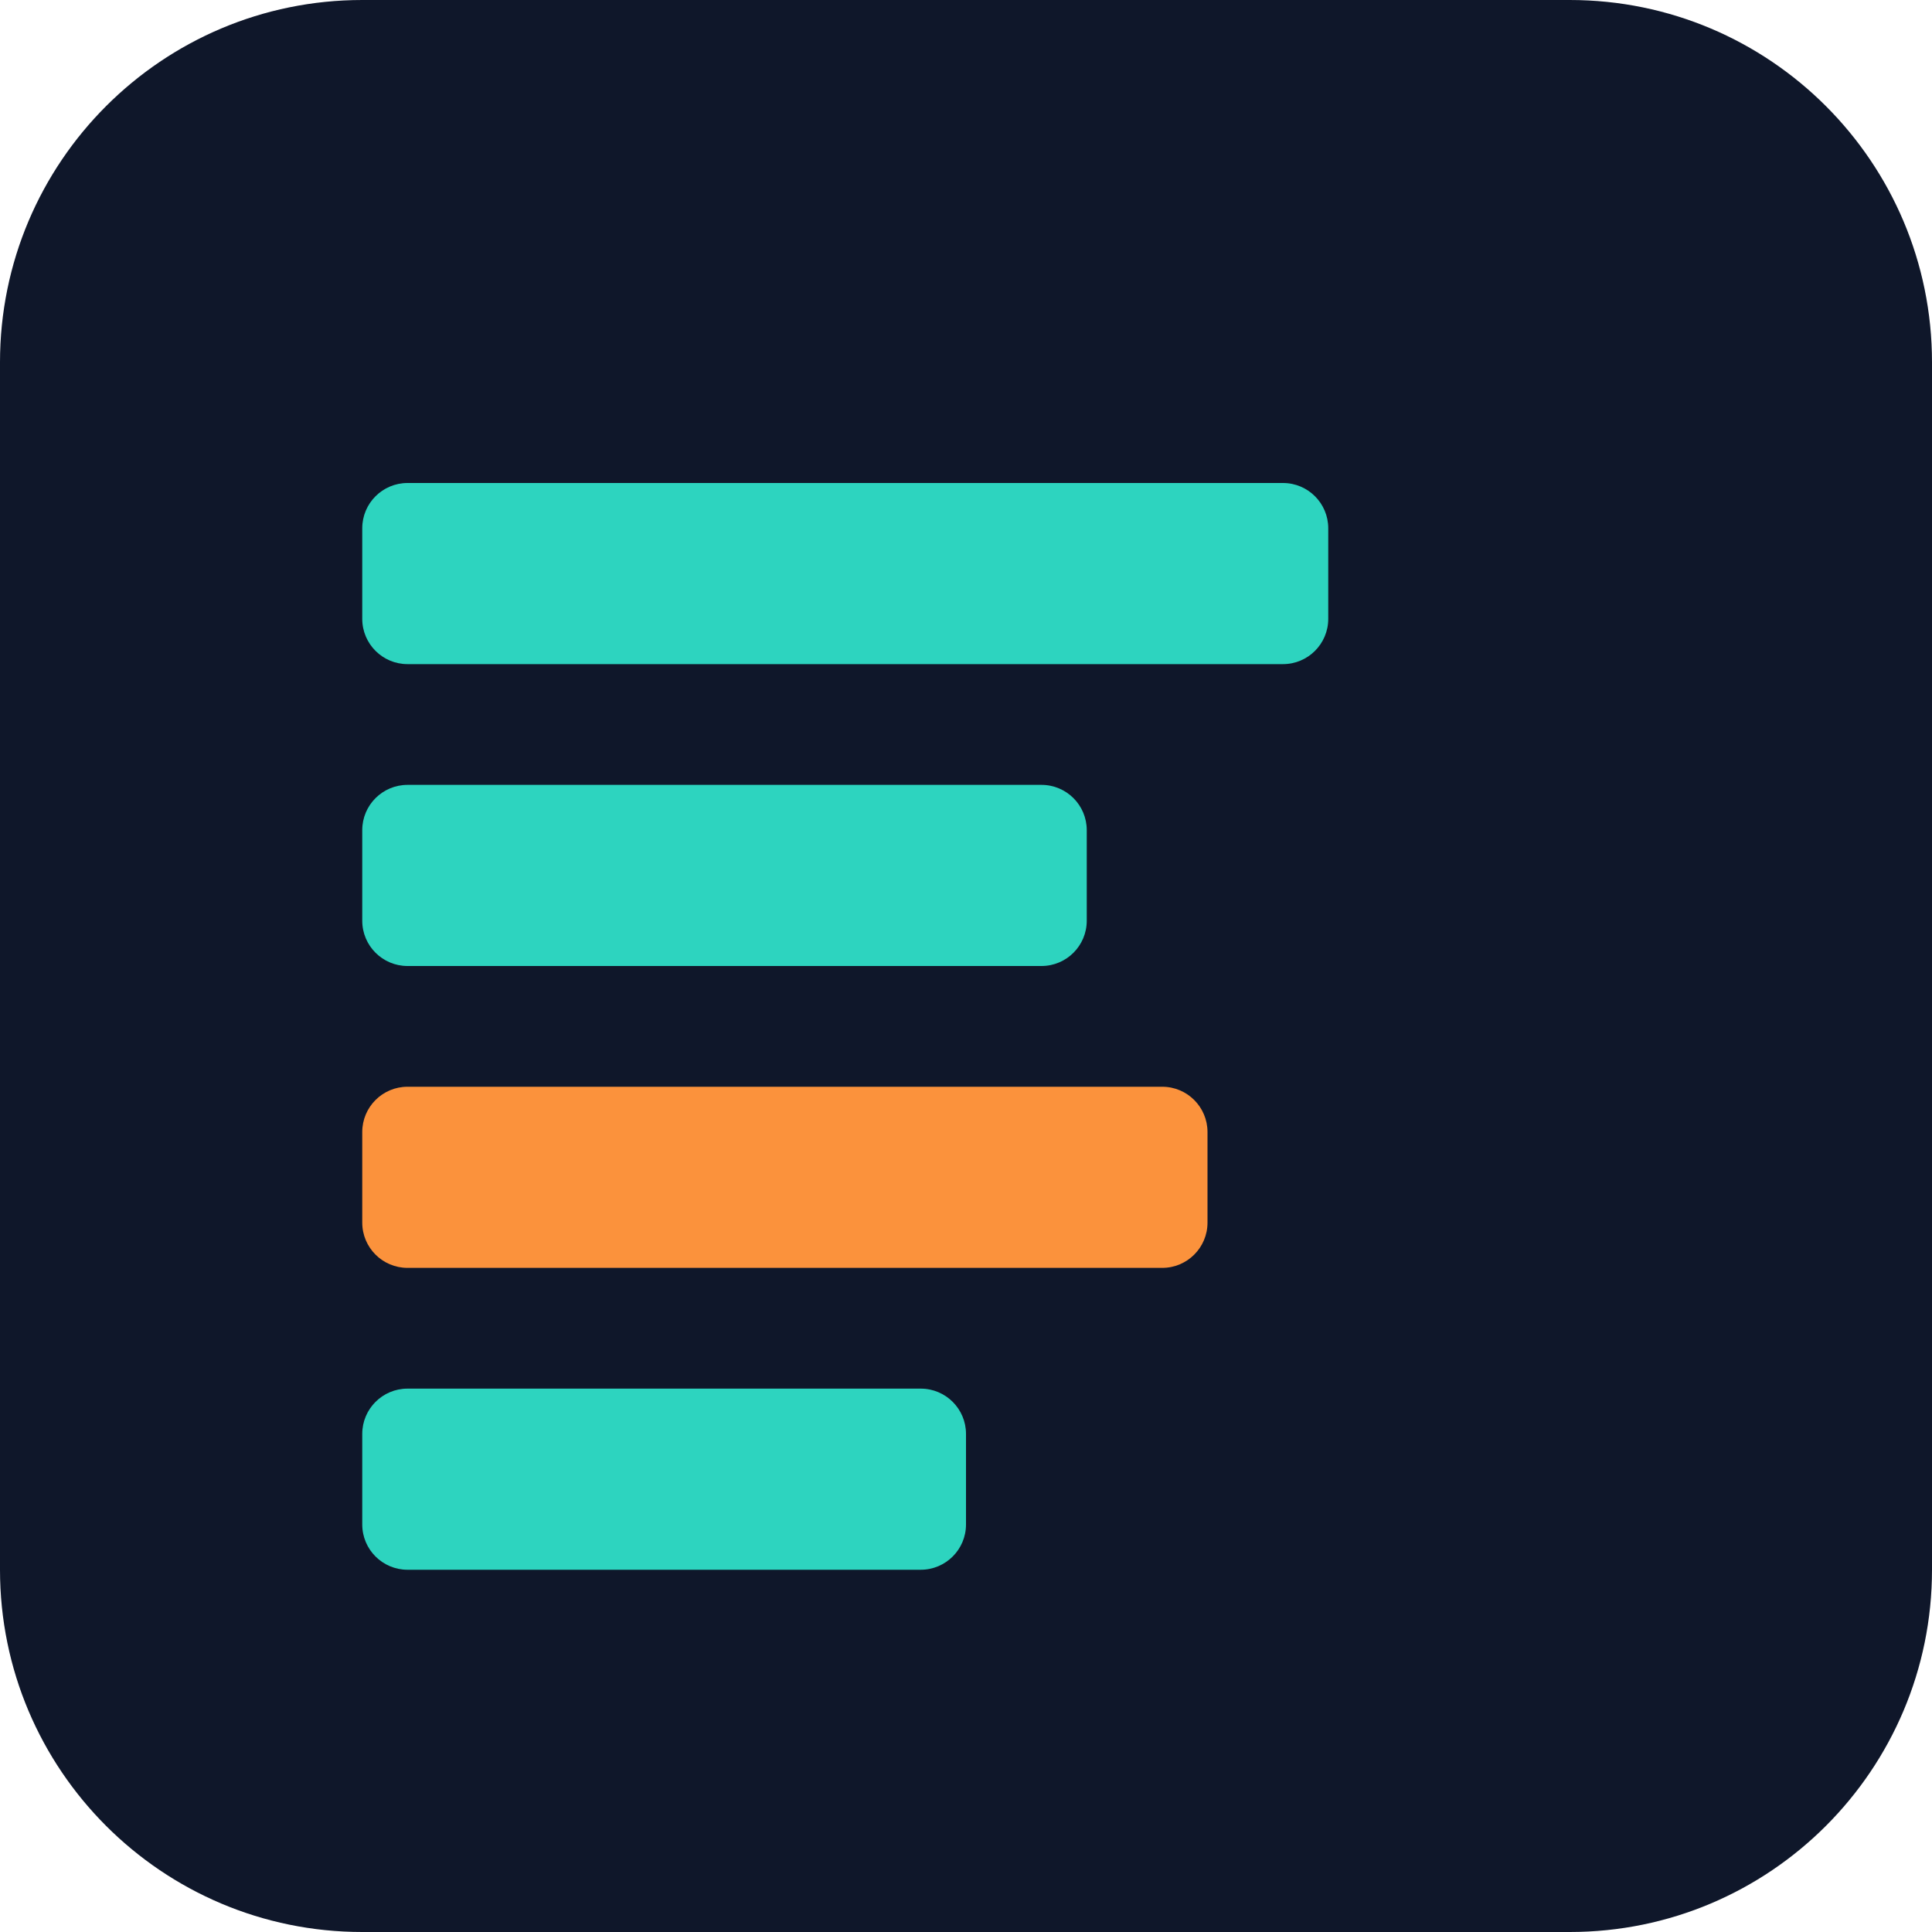
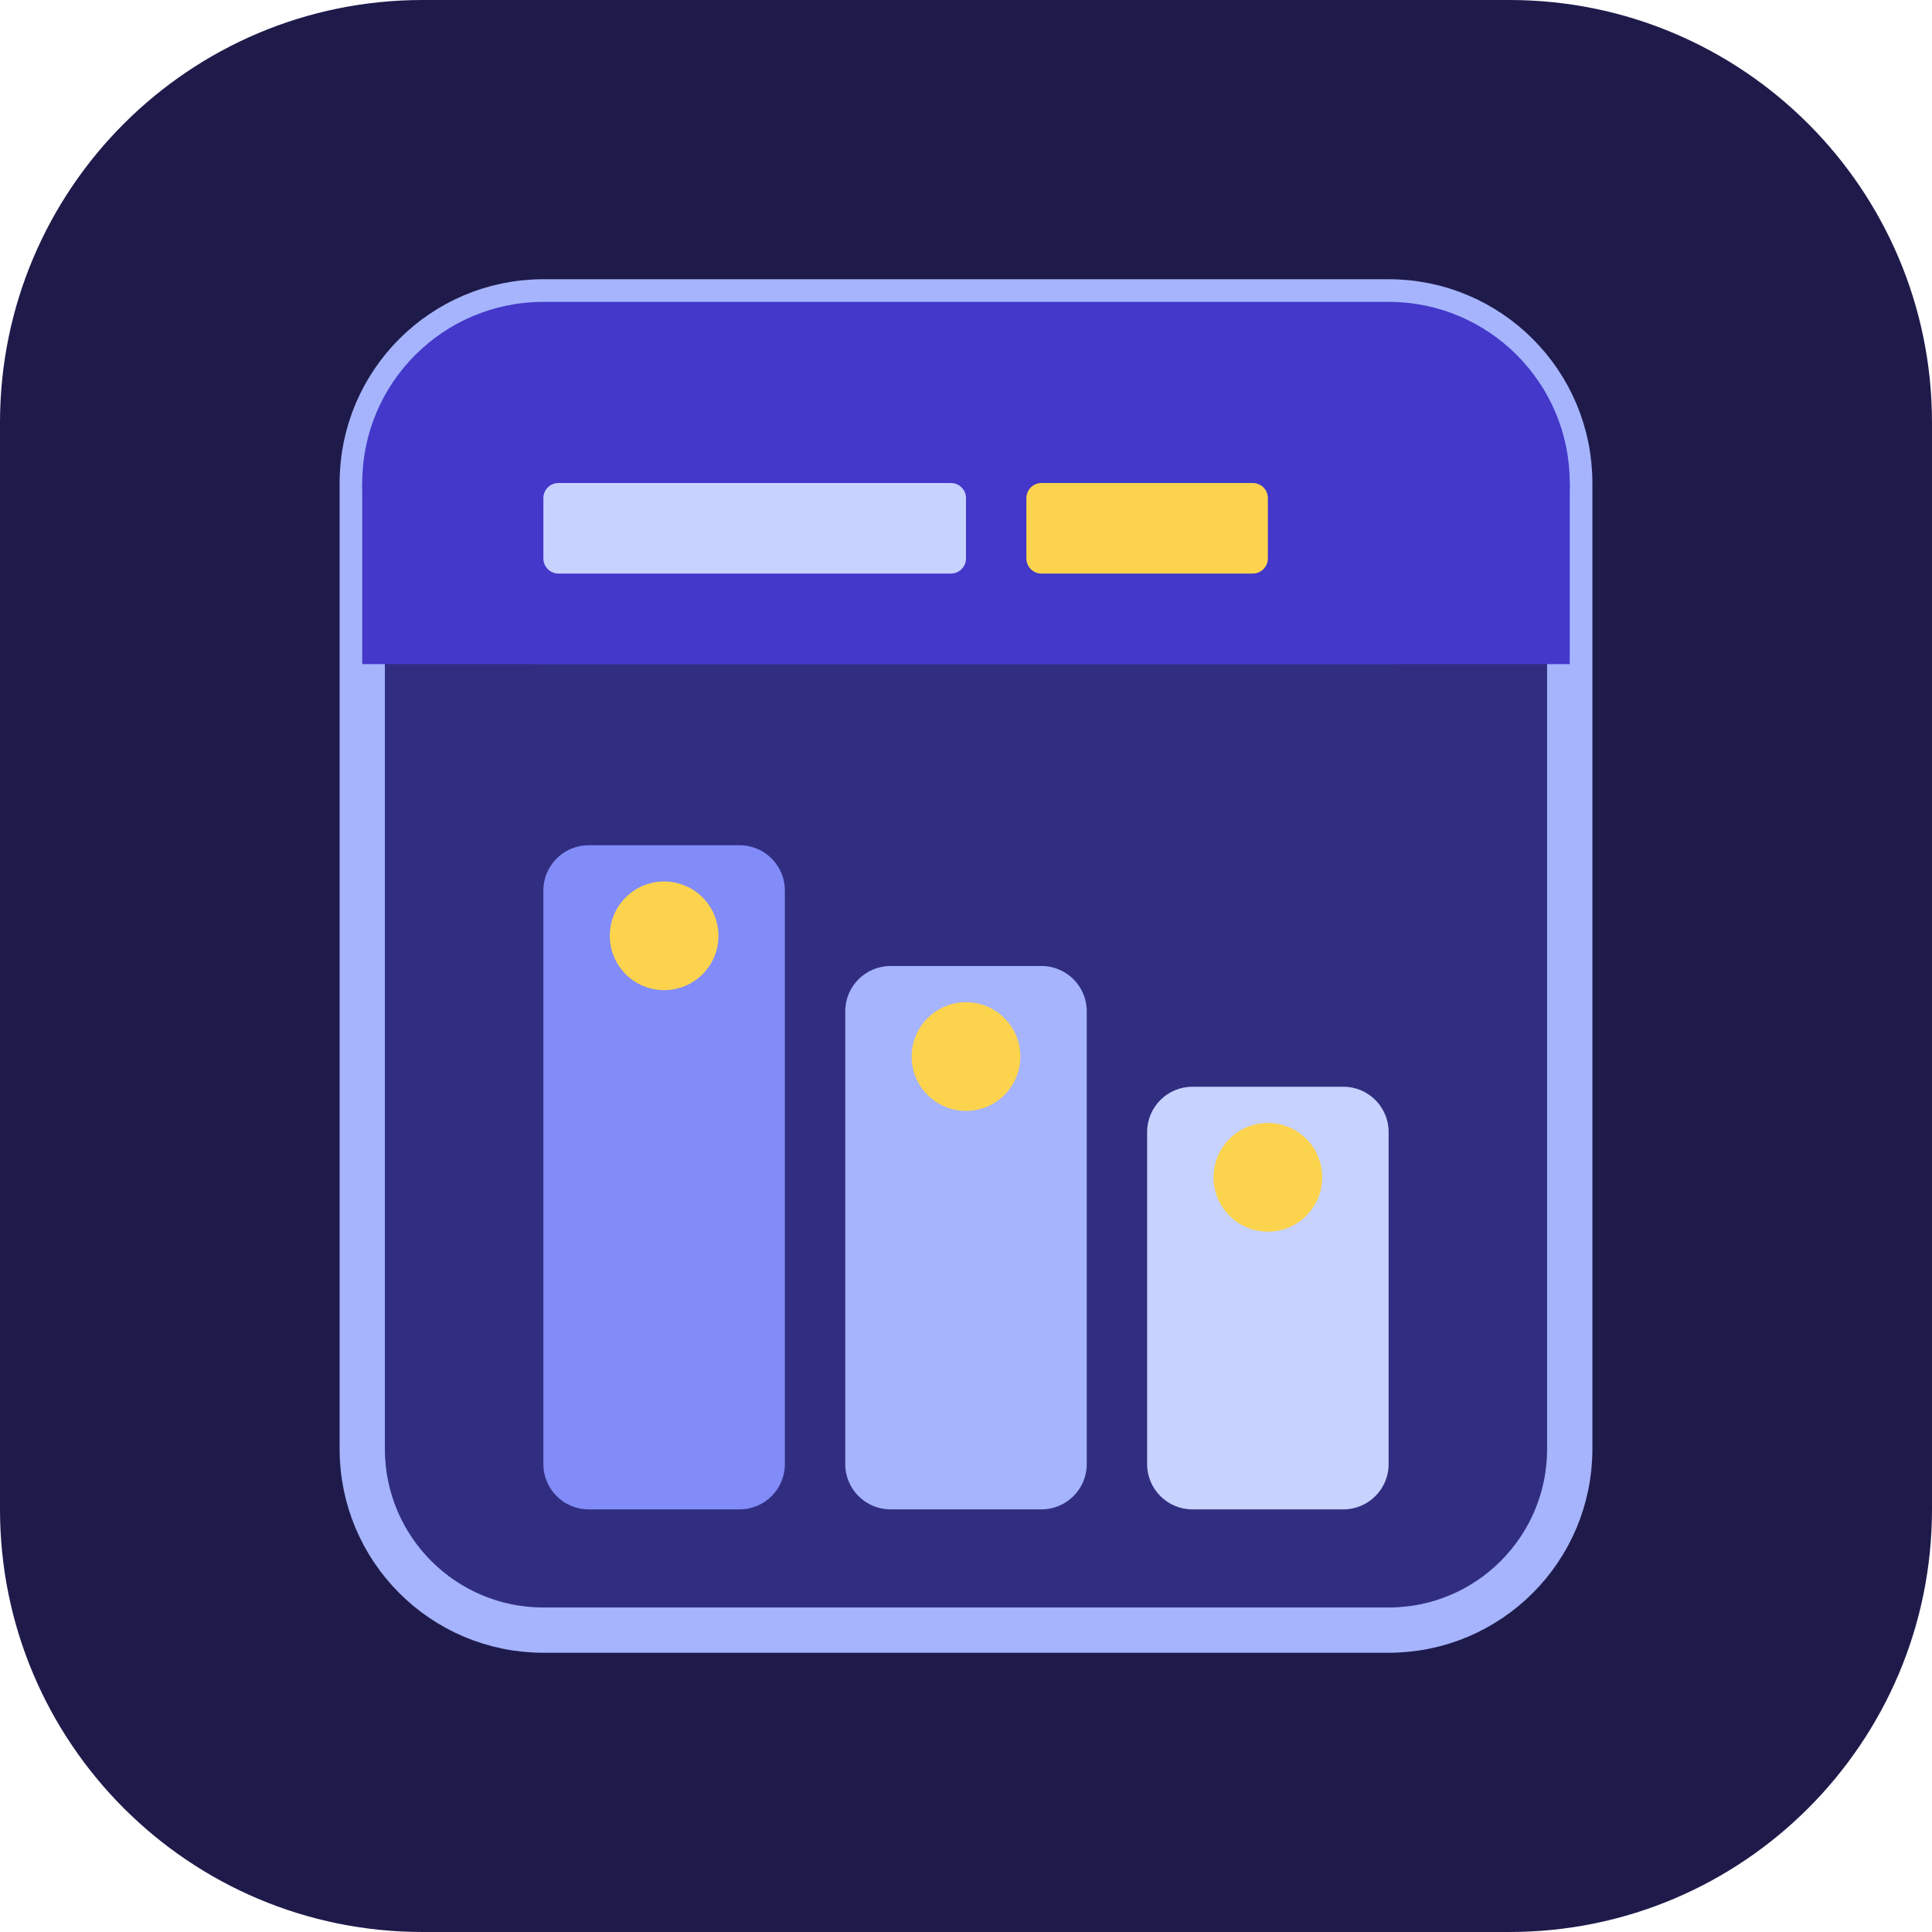
- <svg xmlns="http://www.w3.org/2000/svg" width="64" height="64" viewBox="0 0 64 64">
-   <rect width="64" height="64" rx="12" fill="#0F172A" />
-   <rect x="12" y="16" width="32" height="6" rx="1.5" fill="#2DD4BF" />
-   <rect x="12" y="26" width="24" height="6" rx="1.5" fill="#2DD4BF" />
-   <rect x="12" y="36" width="28" height="6" rx="1.5" fill="#FB923C" />
-   <rect x="12" y="46" width="20" height="6" rx="1.5" fill="#2DD4BF" />
+ <svg xmlns="http://www.w3.org/2000/svg" width="64" height="64" viewBox="0 0 64 64" role="img">
+   <rect width="64" height="64" rx="14" fill="#1E1B4B" />
+   <rect x="12" y="10" width="40" height="44" rx="6" fill="#312E81" stroke="#A5B4FC" stroke-width="1.5" />
+   <rect x="12" y="10" width="40" height="12" rx="6" fill="#4338CA" />
+   <rect x="12" y="16" width="40" height="6" fill="#4338CA" />
+   <rect x="18" y="16" width="14" height="3" rx="0.5" fill="#C7D2FE" />
+   <rect x="34" y="16" width="8" height="3" rx="0.5" fill="#FCD34D" />
+   <rect x="18" y="28" width="8" height="22" rx="1.5" fill="#818CF8" />
+   <rect x="28" y="32" width="8" height="18" rx="1.5" fill="#A5B4FC" />
+   <rect x="38" y="36" width="8" height="14" rx="1.5" fill="#C7D2FE" />
+   <circle cx="22" cy="31" r="1.8" fill="#FCD34D" />
+   <circle cx="32" cy="35" r="1.8" fill="#FCD34D" />
+   <circle cx="42" cy="39" r="1.8" fill="#FCD34D" />
</svg>
